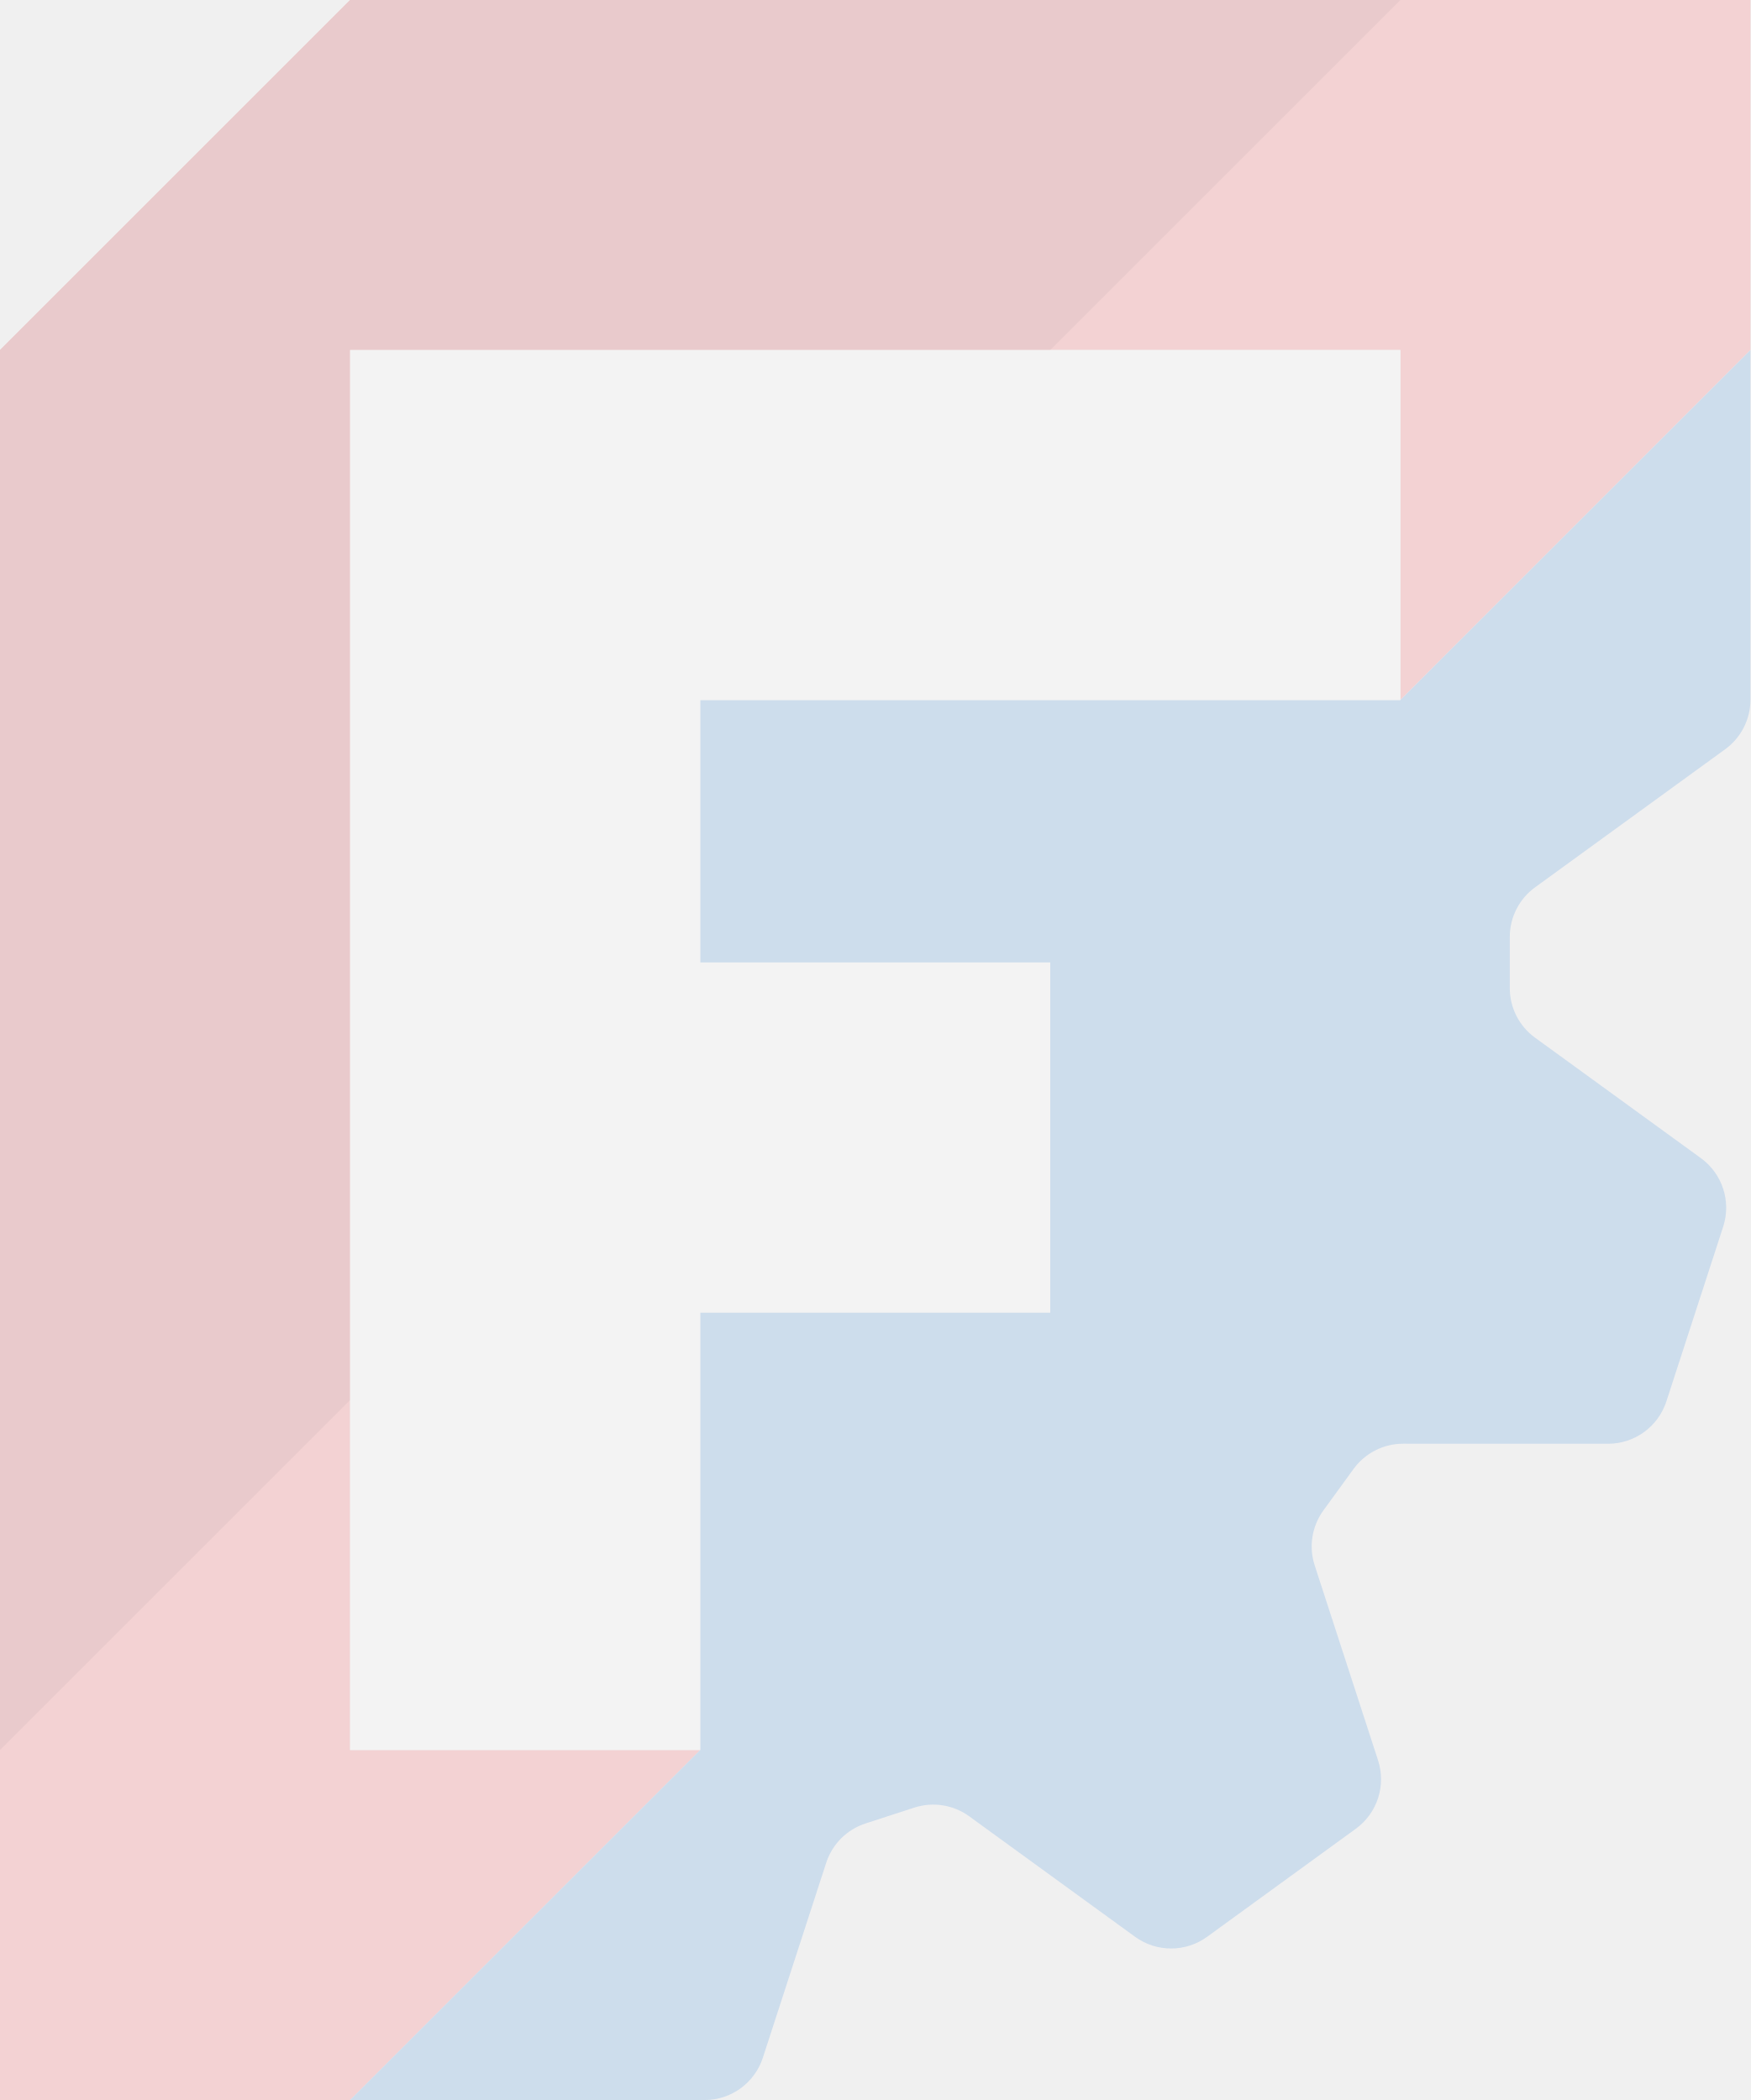
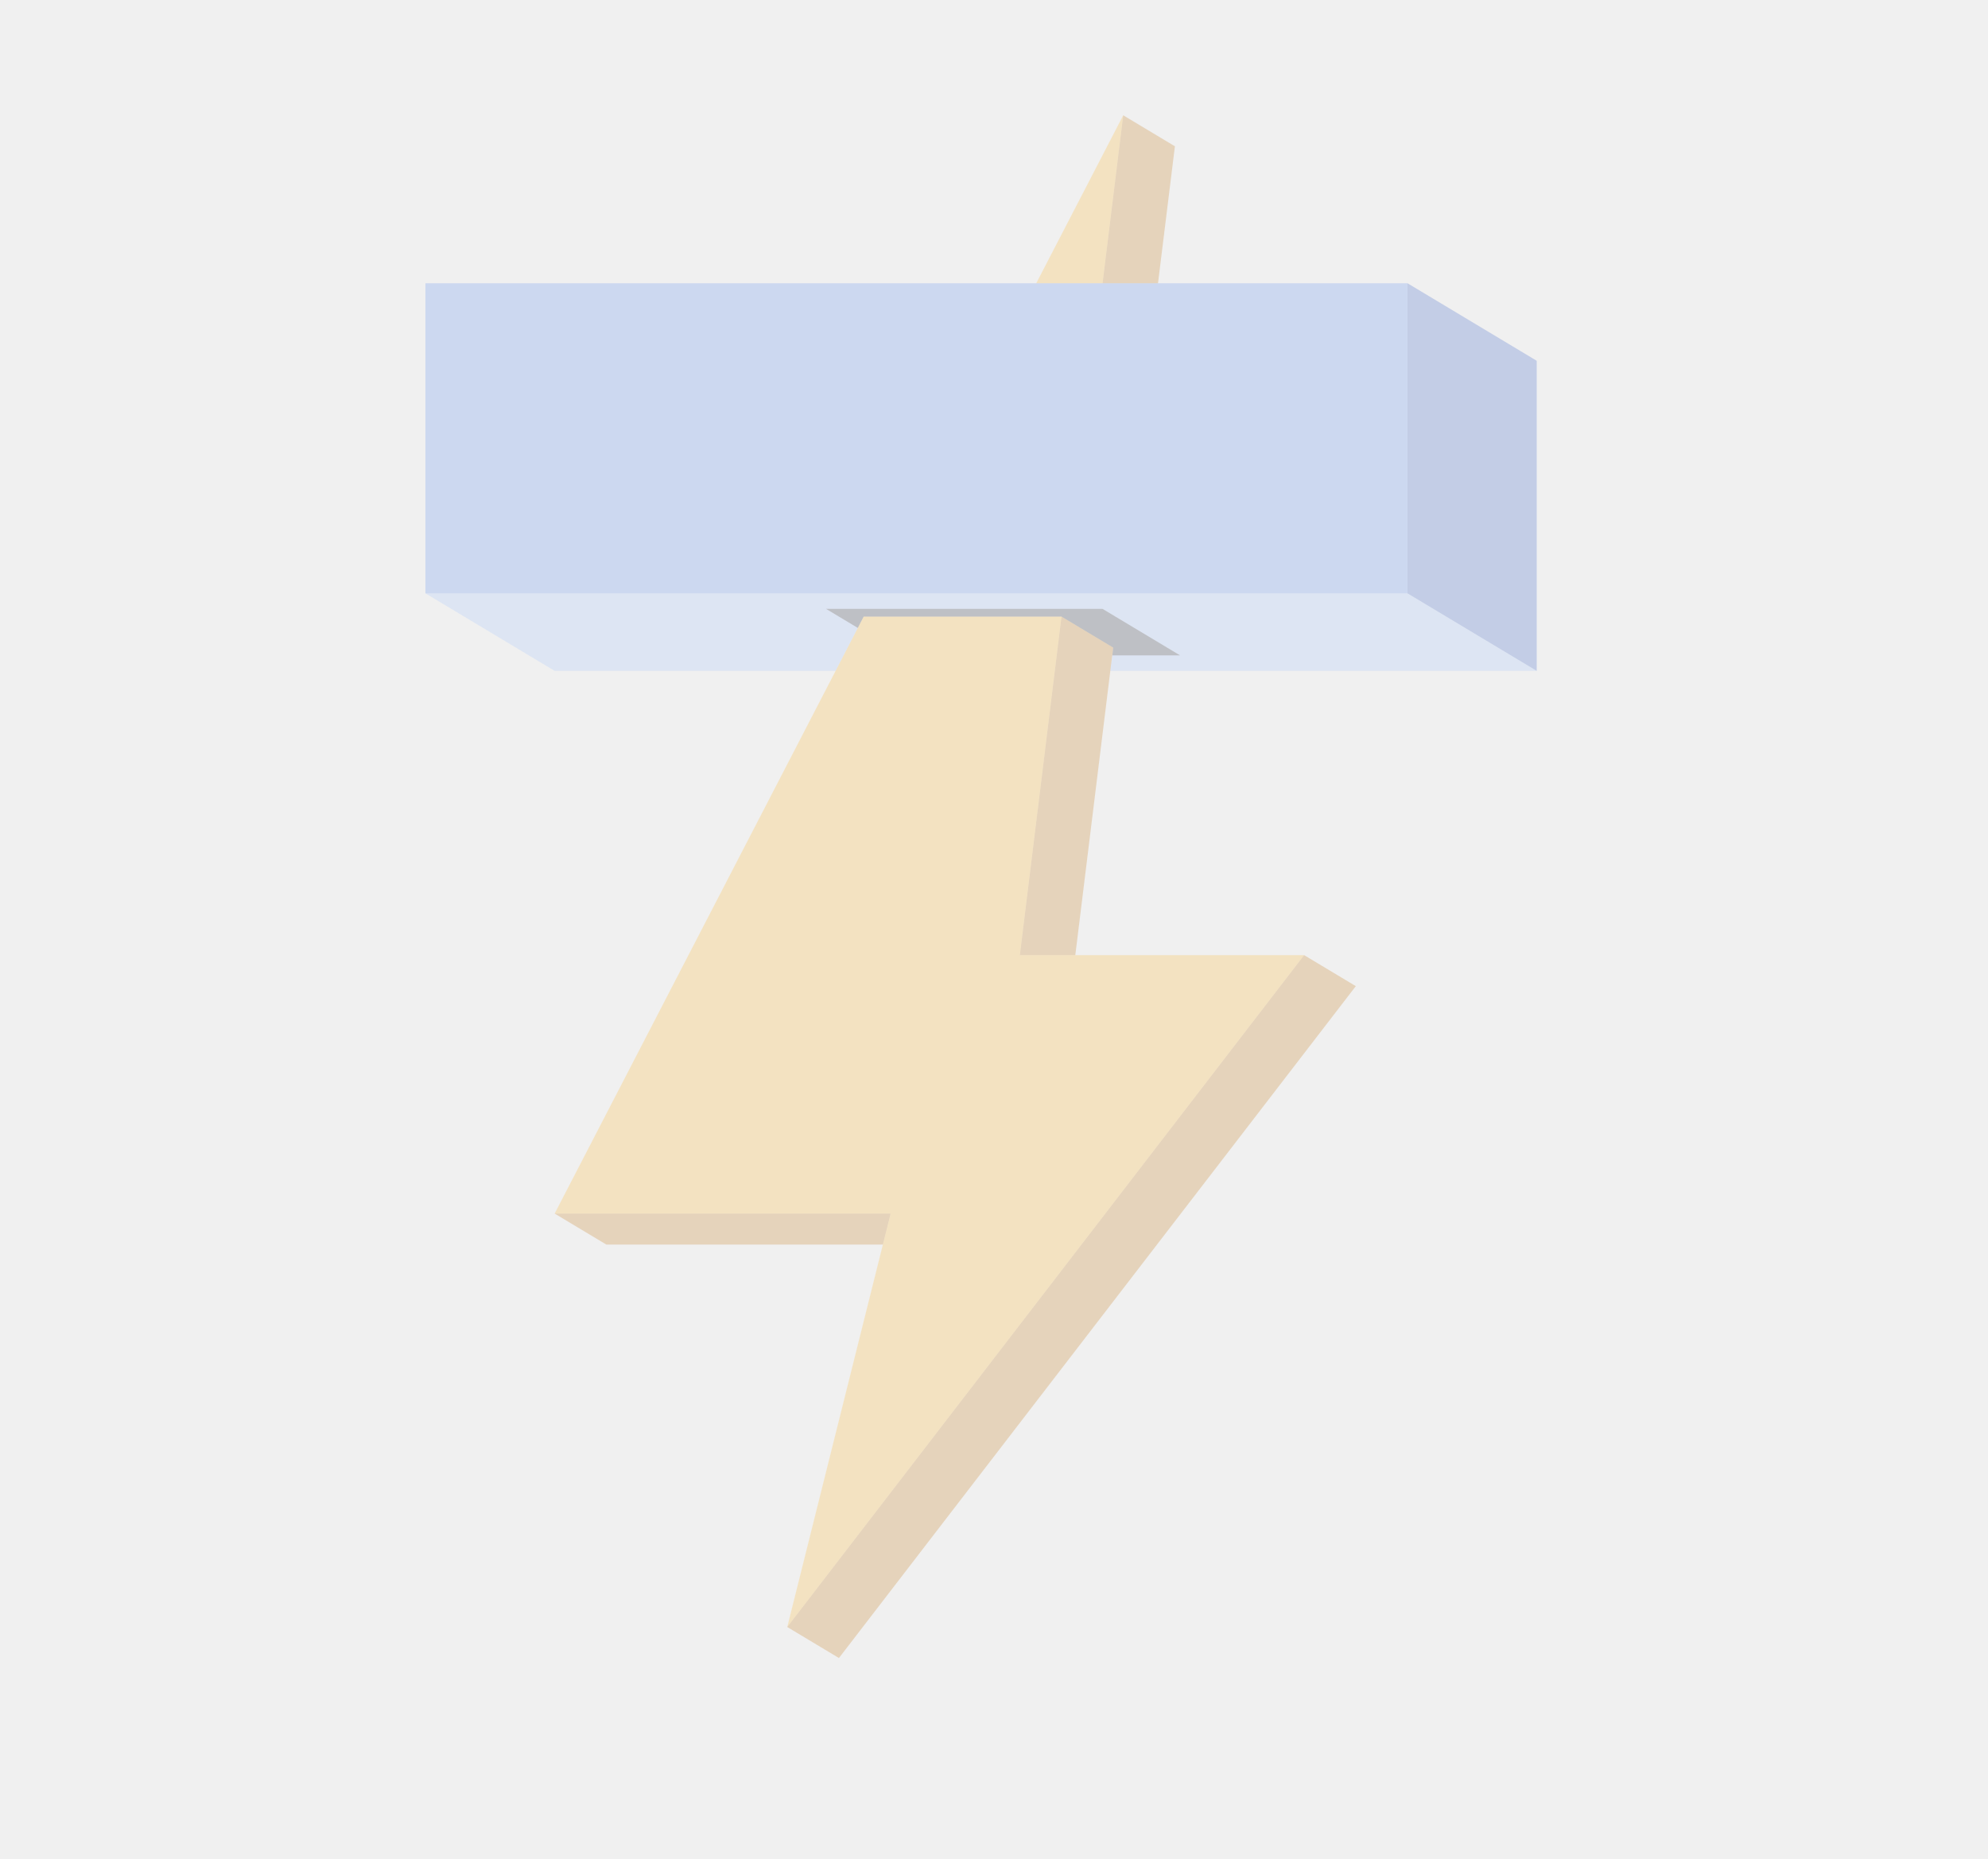
- <svg xmlns="http://www.w3.org/2000/svg" width="39.718mm" height="47.661mm" viewBox="0 0 39.718 47.661" version="1.1" id="svg1" xml:space="preserve">
-   <defs id="defs1">
-     <clipPath id="clip0_194_9930-9">
-       <rect width="280" height="336" fill="#ffffff" transform="translate(116,88)" id="rect4-4" x="0" y="0" />
-     </clipPath>
-   </defs>
-   <g id="layer1" transform="translate(-251.8124,-73.68344)">
-     <g id="background_freecad" transform="matrix(0.08785811,0,0,0.08785811,151.8097,56.42965)" style="opacity:0.2">
-       <g style="fill:none" id="g2" transform="matrix(1.614523,0,0,1.614523,950.9456,54.30436)">
-         <g clip-path="url(#clip0_194_9930-9)" id="g4">
-           <path fill-rule="evenodd" clip-rule="evenodd" d="m 172,88 h 224 v 56 l -56,56 V 144 H 172 v 224 h 56 l -56,56 H 116 V 144 Z" fill="#ff585d" id="path1" />
-           <path d="m 172,312 -56,56 V 144 l 56,-56 h 168 l -56,56 H 172 Z" fill="#cb333b" id="path2" />
-           <path fill-rule="evenodd" clip-rule="evenodd" d="m 396,144 -55.996,56.004 h -112 v 41.997 H 284 v 56.004 H 228.004 V 368 L 172,424.004 h 56.705 c 4.246,0 8.007,-2.734 9.319,-6.772 l 10.135,-31.196 c 0.97,-2.983 3.311,-5.318 6.295,-6.287 l 7.791,-2.532 c 2.984,-0.97 6.252,-0.455 8.79,1.389 l 26.53,19.28 c 3.435,2.496 8.09,2.496 11.525,0 l 23.78,-17.283 c 3.435,-2.496 4.872,-6.915 3.56,-10.953 l -10.136,-31.196 c -0.97,-2.984 -0.448,-6.252 1.396,-8.791 l 4.819,-6.627 c 1.843,-2.537 4.785,-4.043 7.922,-4.044 l 32.802,0.007 c 4.245,10e-4 8.006,-2.74 9.318,-6.778 l 9.087,-27.955 c 1.311,-4.038 -0.125,-8.465 -3.56,-10.961 l -26.537,-19.28 c -2.538,-1.844 -4.037,-4.785 -4.037,-7.922 v -8.197 c 10e-4,-3.137 1.499,-6.085 4.037,-7.929 l 30.422,-22.102 c 2.538,-1.844 4.037,-4.792 4.037,-7.929 z" fill="#418fde" id="path3-65" />
-           <path fill-rule="evenodd" clip-rule="evenodd" d="m 172,144 h 168 v 56 H 228 v 42.001 h 56 V 298 h -56 v 70 h -56 z" fill="#ffffff" id="path4-5" />
-         </g>
-       </g>
-     </g>
-   </g>
+ <svg xmlns="http://www.w3.org/2000/svg" width="200" height="187" viewBox="0 0 200 187">
+   <path id="strikeSide" fill="#C26F00" fill-opacity="0.22" d="M118.2 14.72L116.5 28.5L110.92 28.5L113 11.6L118.2 14.72Z" />
+   <path id="strike" fill="#FFB21E" fill-opacity="0.22" d="M113 11.6L110.92 28.5L104.25 28.5L113 11.6Z" />
+   <path id="barBottom" fill="#9CC0FF" fill-opacity="0.22" d="M42.8 59.7L141.6 59.7L154.6 67.5L111.7 67.5L111.9 65.94L118.72 65.94L110.92 61.26L83.1 61.26L86.3 63.18L84.06 67.5L55.8 67.5L42.8 59.7Z" />
+   <path id="barSide" fill="#2552C4" fill-opacity="0.22" d="M141.6 28.5L154.6 36.3L154.6 67.5L141.6 59.7L141.6 28.5Z" />
+   <path id="barFront" fill="#4F86F0" fill-opacity="0.22" d="M42.8 28.5L141.6 28.5L141.6 59.7L42.8 59.7L42.8 28.5Z" />
+   <path id="hole" fill="#0F1730" fill-opacity="0.22" d="M83.1 61.26L110.92 61.26L118.72 65.94L111.9 65.94L111.99 65.16L106.79 62.04L86.89 62.04L86.3 63.18L83.1 61.26Z" />
+   <path id="lowSide" fill="#C26F00" fill-opacity="0.22" d="M111.99 65.16L108.18 96.1L102.6 96.1L106.79 62.04L111.99 65.16ZM131.2 96.1L136.4 99.22L84.4 166.82L79.2 163.7L131.2 96.1ZM88.82 125.22L61 125.22L55.8 122.1L89.6 122.1L88.82 125.22Z" />
+   <path id="lowStrike" fill="#FFB21E" fill-opacity="0.22" d="M106.79 62.04L102.6 96.1L131.2 96.1L79.2 163.7L89.6 122.1L55.8 122.1L86.89 62.04L106.79 62.04Z" />
</svg>
